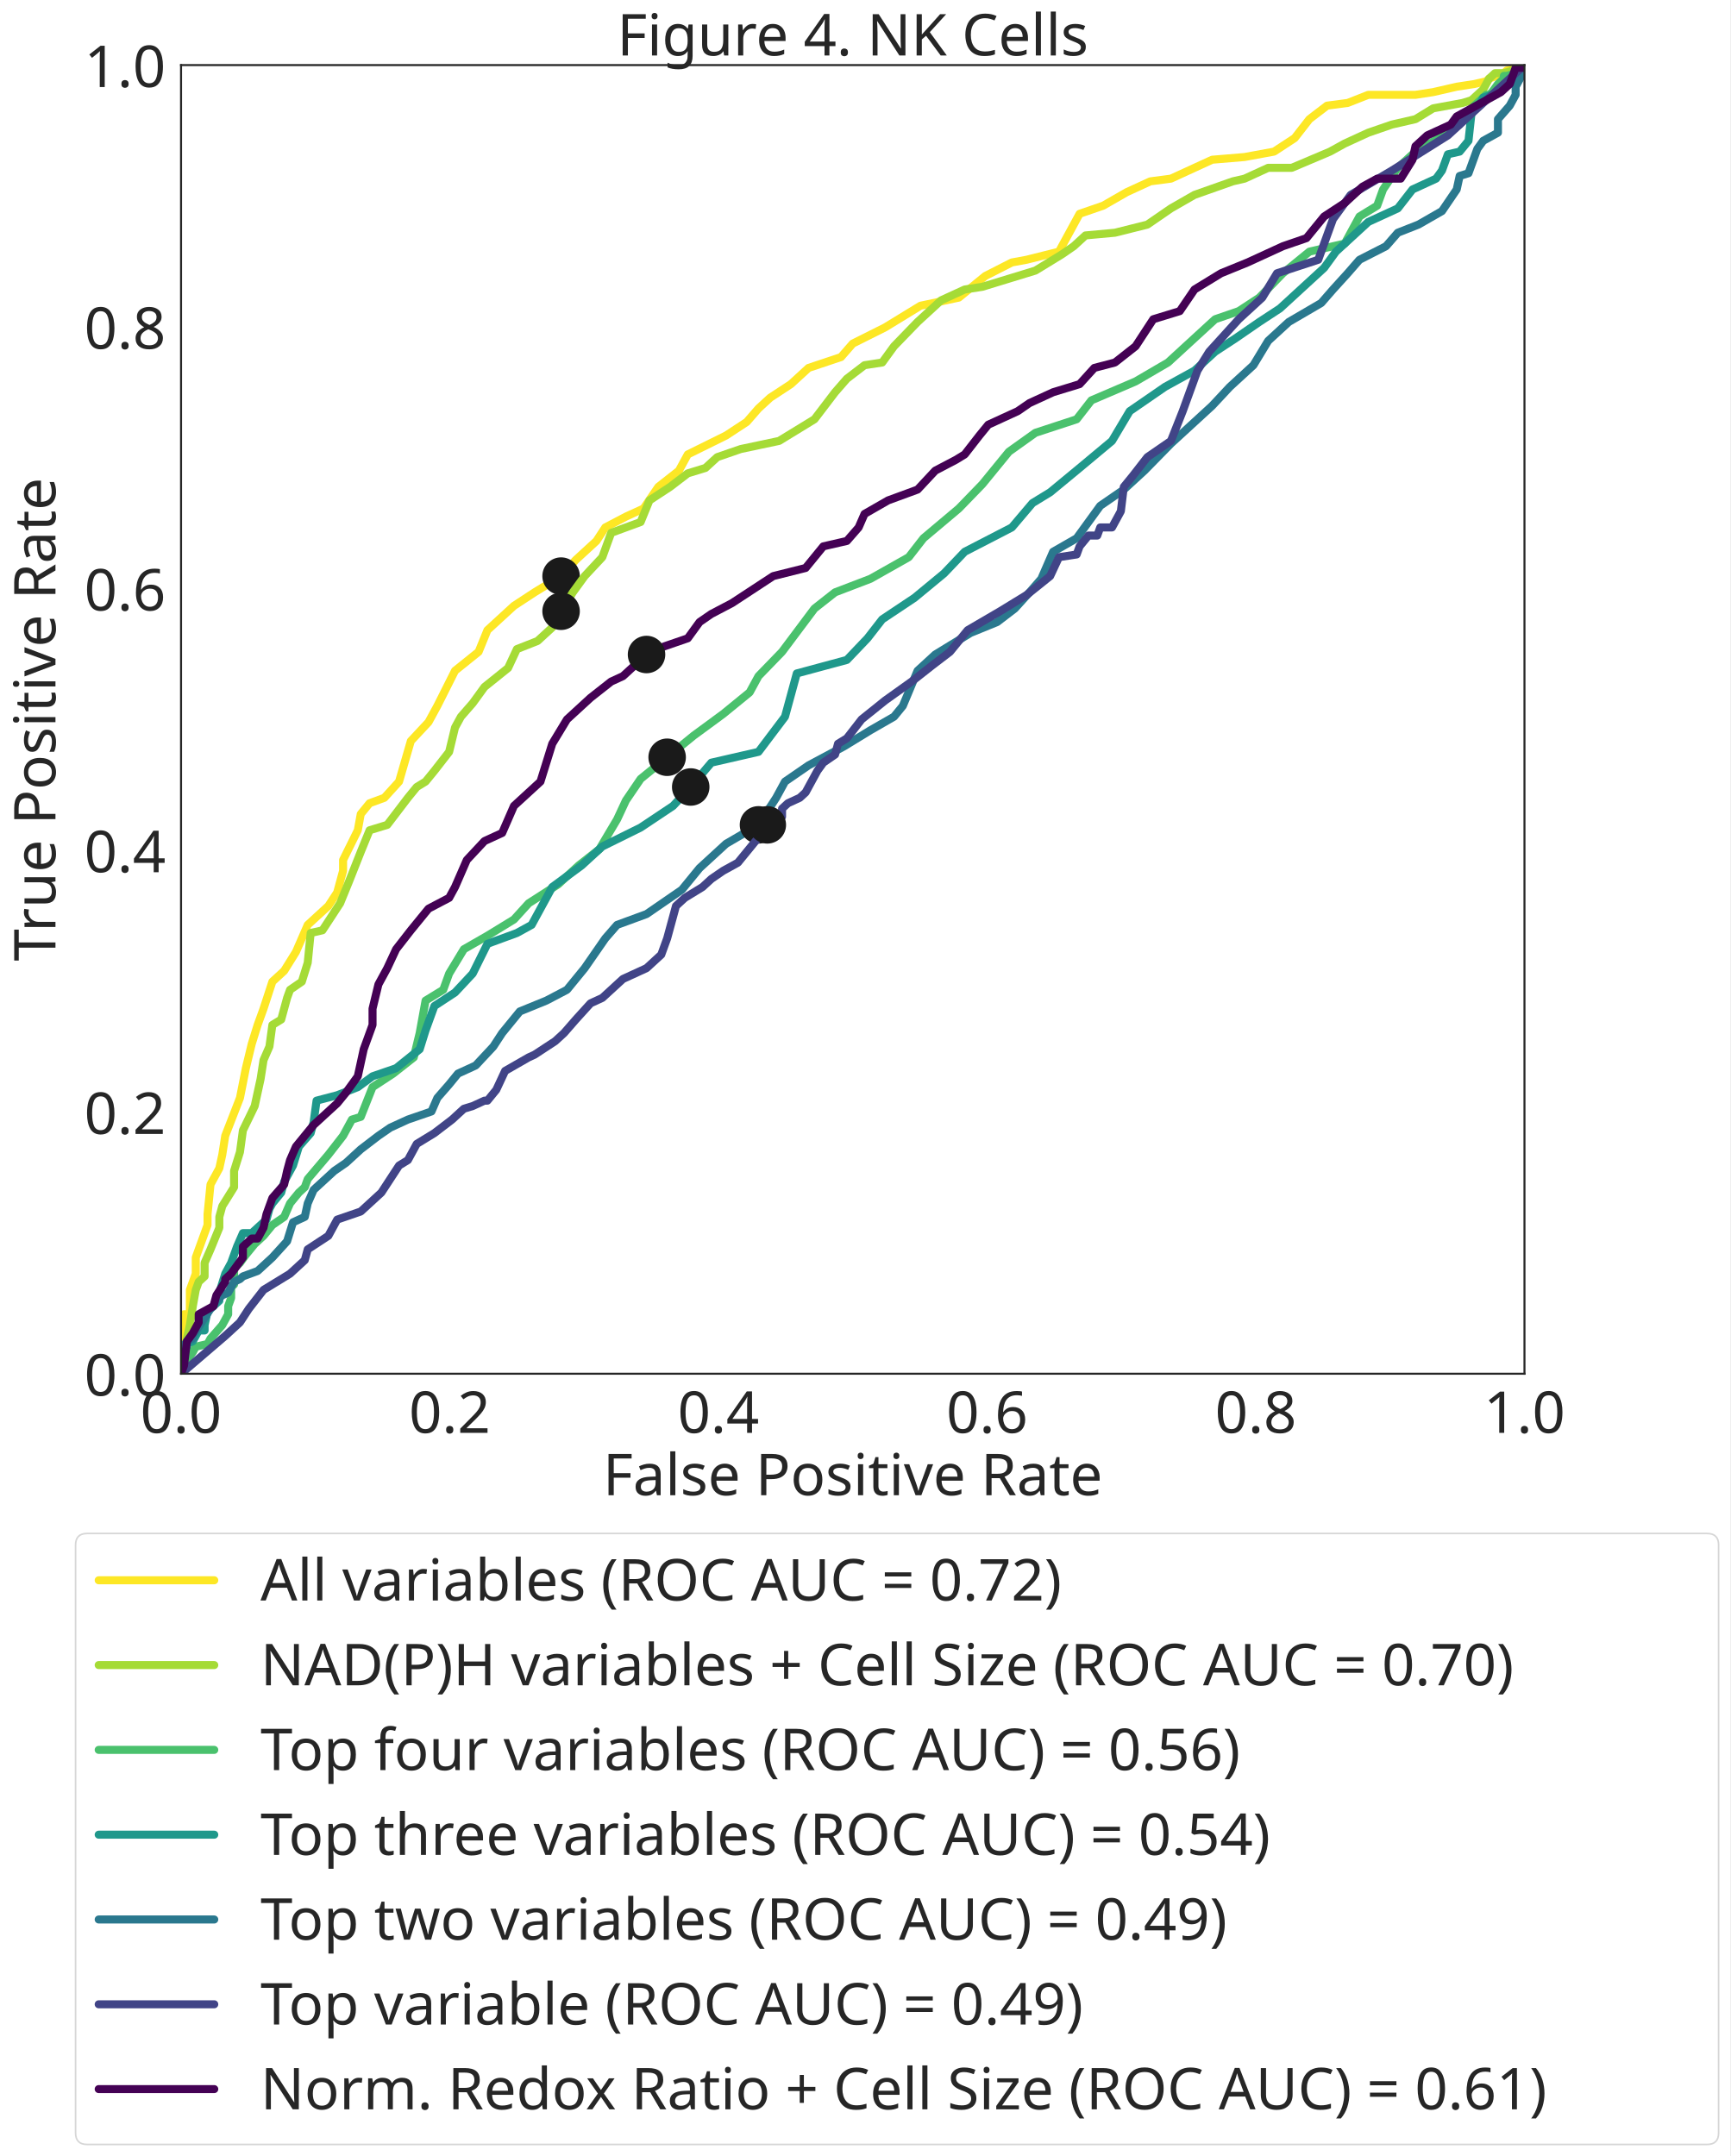
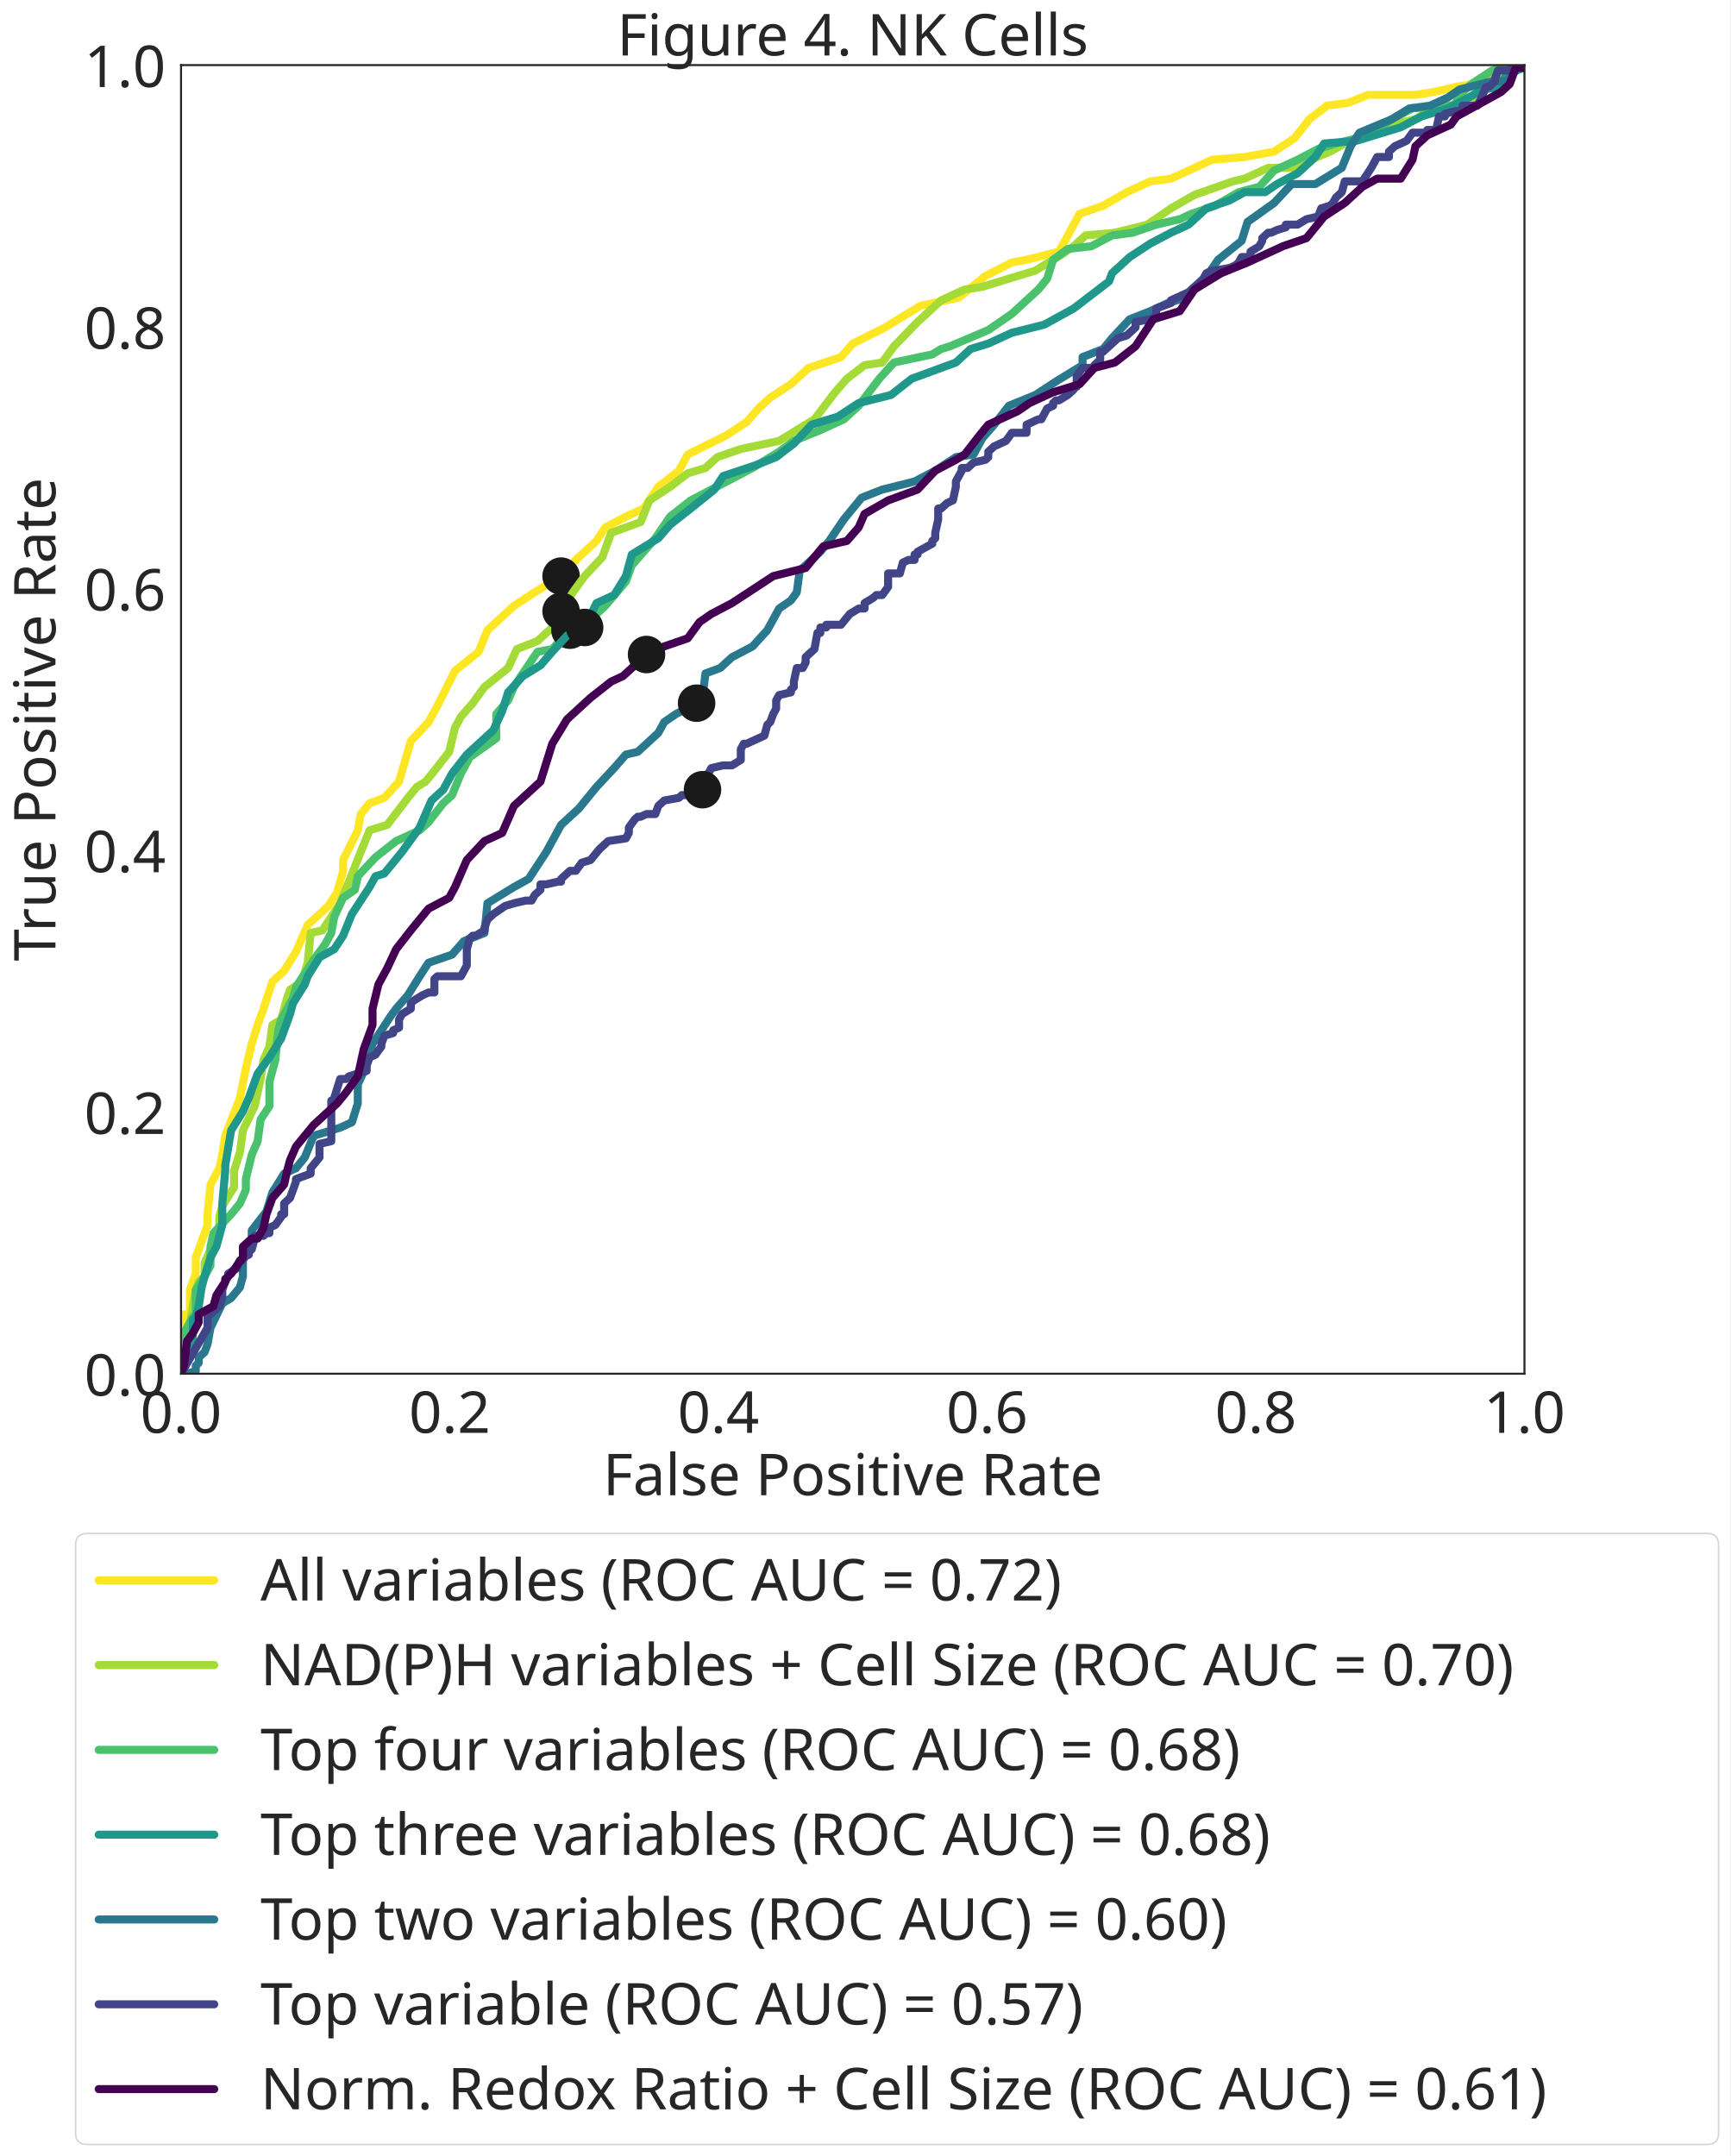
<svg xmlns="http://www.w3.org/2000/svg" xmlns:xlink="http://www.w3.org/1999/xlink" width="1077.941pt" height="1343.383pt" viewBox="0 0 1077.941 1343.383" version="1.1">
  <defs>
    <style type="text/css">*{stroke-linejoin: round; stroke-linecap: butt}</style>
  </defs>
  <g id="figure_1">
    <g id="patch_1">
      <path d="M 0 1343.383  L 1077.941 1343.383  L 1077.941 0  L 0 0  z " style="fill: #ffffff" />
    </g>
    <g id="axes_1">
      <g id="patch_2">
        <path d="M 112.793 855.954  L 949.793 855.954  L 949.793 40.554  L 112.793 40.554  z " style="fill: #ffffff" />
      </g>
      <g id="matplotlib.axis_1">
        <g id="xtick_1">
          <g id="text_1">
            <text style="fill: #262626; font: 36px 'sans-serif'; text-anchor: middle" x="112.793" y="892.809" transform="rotate(-0 112.7925 892.8088)">0.0</text>
          </g>
        </g>
        <g id="xtick_2">
          <g id="text_2">
            <text style="fill: #262626; font: 36px 'sans-serif'; text-anchor: middle" x="280.192" y="892.809" transform="rotate(-0 280.1925 892.8088)">0.2</text>
          </g>
        </g>
        <g id="xtick_3">
          <g id="text_3">
            <text style="fill: #262626; font: 36px 'sans-serif'; text-anchor: middle" x="447.592" y="892.809" transform="rotate(-0 447.5925 892.8088)">0.4</text>
          </g>
        </g>
        <g id="xtick_4">
          <g id="text_4">
            <text style="fill: #262626; font: 36px 'sans-serif'; text-anchor: middle" x="614.992" y="892.809" transform="rotate(-0 614.9925 892.8088)">0.6</text>
          </g>
        </g>
        <g id="xtick_5">
          <g id="text_5">
            <text style="fill: #262626; font: 36px 'sans-serif'; text-anchor: middle" x="782.393" y="892.809" transform="rotate(-0 782.3925 892.8088)">0.8</text>
          </g>
        </g>
        <g id="xtick_6">
          <g id="text_6">
            <text style="fill: #262626; font: 36px 'sans-serif'; text-anchor: middle" x="949.793" y="892.809" transform="rotate(-0 949.7925 892.8088)">1.0</text>
          </g>
        </g>
        <g id="text_7">
          <text style="fill: #262626; font: 36px 'sans-serif'; text-anchor: middle" x="531.293" y="931.65" transform="rotate(-0 531.2925 931.65)">False Positive Rate</text>
        </g>
      </g>
      <g id="matplotlib.axis_2">
        <g id="ytick_1">
          <g id="text_8">
            <text style="fill: #262626; font: 36px 'sans-serif'; text-anchor: end" x="103.293" y="869.632" transform="rotate(-0 103.2925 869.6316)">0.0</text>
          </g>
        </g>
        <g id="ytick_2">
          <g id="text_9">
            <text style="fill: #262626; font: 36px 'sans-serif'; text-anchor: end" x="103.293" y="706.552" transform="rotate(-0 103.2925 706.5516)">0.2</text>
          </g>
        </g>
        <g id="ytick_3">
          <g id="text_10">
            <text style="fill: #262626; font: 36px 'sans-serif'; text-anchor: end" x="103.293" y="543.472" transform="rotate(-0 103.2925 543.4716)">0.4</text>
          </g>
        </g>
        <g id="ytick_4">
          <g id="text_11">
            <text style="fill: #262626; font: 36px 'sans-serif'; text-anchor: end" x="103.293" y="380.392" transform="rotate(-0 103.2925 380.3916)">0.6</text>
          </g>
        </g>
        <g id="ytick_5">
          <g id="text_12">
            <text style="fill: #262626; font: 36px 'sans-serif'; text-anchor: end" x="103.293" y="217.312" transform="rotate(-0 103.2925 217.3116)">0.8</text>
          </g>
        </g>
        <g id="ytick_6">
          <g id="text_13">
            <text style="fill: #262626; font: 36px 'sans-serif'; text-anchor: end" x="103.293" y="54.232" transform="rotate(-0 103.2925 54.23156)">1.0</text>
          </g>
        </g>
        <g id="text_14">
          <text style="fill: #262626; font: 36px 'sans-serif'; text-anchor: middle" x="34.554" y="448.254" transform="rotate(-90 34.55438 448.2544)">True Positive Rate</text>
        </g>
      </g>
      <g id="line2d_1">
-         <path d="M 112.793 855.954  L 112.793 854.27  L 112.793 852.585  L 112.793 849.216  L 112.793 845.846  L 112.793 840.792  L 114.628 825.63  L 114.628 818.891  L 118.299 818.891  L 118.299 813.837  L 118.299 803.728  L 121.97 793.62  L 121.97 783.512  L 129.312 763.295  L 129.312 756.556  L 131.148 738.025  L 136.654 727.916  L 138.49 719.493  L 140.325 707.7  L 149.503 684.114  L 153.174 665.582  L 156.845 650.42  L 160.516 638.627  L 164.187 628.518  L 169.694 611.671  L 177.036 604.932  L 184.378 593.139  L 191.72 576.292  L 204.569 564.499  L 210.075 556.076  L 213.746 542.598  L 213.746 535.859  L 222.924 517.328  L 224.76 507.219  L 230.266 500.48  L 239.444 497.111  L 248.621 487.003  L 255.964 461.732  L 266.977 449.939  L 272.483 439.831  L 283.496 417.93  L 298.181 406.137  L 303.687 392.659  L 311.029 385.92  L 320.207 377.497  L 333.056 369.073  L 349.575 358.965  L 358.753 348.856  L 371.602 337.063  L 377.108 328.64  L 389.957 321.901  L 400.97 316.847  L 410.148 303.369  L 422.996 293.261  L 428.503 283.153  L 452.365 271.36  L 465.214 262.936  L 472.556 254.513  L 479.898 247.774  L 492.746 239.35  L 503.76 229.242  L 523.95 222.503  L 531.293 214.08  L 551.483 203.971  L 573.51 190.494  L 597.371 185.439  L 613.891 171.962  L 630.411 163.538  L 639.589 161.854  L 659.779 156.799  L 672.628 133.213  L 687.312 128.159  L 701.996 119.736  L 716.681 112.997  L 729.529 111.312  L 755.227 99.519  L 775.418 97.835  L 793.773 94.465  L 806.621 86.042  L 815.799 74.249  L 826.812 65.825  L 839.661 64.14  L 852.51 59.086  L 881.878 59.086  L 892.891 57.401  L 907.575 54.032  L 918.589 52.347  L 925.931 50.663  L 927.766 48.978  L 936.944 45.609  L 938.779 43.924  L 946.121 42.239  L 946.121 40.554  L 949.793 40.554  " clip-path="url(#pde0126c7ff)" style="fill: none; stroke: #fde725; stroke-width: 5; stroke-linecap: round" />
+         <path d="M 112.793 855.954  L 112.793 854.27  L 112.793 852.585  L 112.793 849.216  L 112.793 845.846  L 112.793 840.792  L 114.628 825.63  L 114.628 818.891  L 118.299 818.891  L 118.299 813.837  L 118.299 803.728  L 121.97 793.62  L 121.97 783.512  L 129.312 763.295  L 129.312 756.556  L 131.148 738.025  L 136.654 727.916  L 138.49 719.493  L 140.325 707.7  L 149.503 684.114  L 153.174 665.582  L 156.845 650.42  L 160.516 638.627  L 164.187 628.518  L 169.694 611.671  L 177.036 604.932  L 184.378 593.139  L 191.72 576.292  L 204.569 564.499  L 210.075 556.076  L 213.746 542.598  L 213.746 535.859  L 222.924 517.328  L 224.76 507.219  L 230.266 500.48  L 239.444 497.111  L 248.621 487.003  L 255.964 461.732  L 266.977 449.939  L 272.483 439.831  L 283.496 417.93  L 298.181 406.137  L 303.687 392.659  L 311.029 385.92  L 320.207 377.497  L 333.056 369.073  L 349.575 358.965  L 358.753 348.856  L 371.602 337.063  L 377.108 328.64  L 389.957 321.901  L 400.97 316.847  L 410.148 303.369  L 422.996 293.261  L 428.503 283.153  L 452.365 271.36  L 465.214 262.936  L 472.556 254.513  L 479.898 247.774  L 492.746 239.35  L 503.76 229.242  L 523.95 222.503  L 531.293 214.08  L 551.483 203.971  L 573.51 190.494  L 597.371 185.439  L 613.891 171.962  L 630.411 163.538  L 639.589 161.854  L 659.779 156.799  L 672.628 133.213  L 687.312 128.159  L 701.996 119.736  L 716.681 112.997  L 729.529 111.312  L 755.227 99.519  L 775.418 97.835  L 793.773 94.465  L 806.621 86.042  L 815.799 74.249  L 826.812 65.825  L 839.661 64.14  L 852.51 59.086  L 881.878 59.086  L 892.891 57.401  L 907.575 54.032  L 918.589 52.347  L 925.931 50.663  L 927.766 48.978  L 936.944 45.609  L 938.779 43.924  L 946.121 42.239  L 946.121 40.554  L 949.793 40.554  " clip-path="url(#pa3c560350e)" style="fill: none; stroke: #fde725; stroke-width: 5; stroke-linecap: round" />
      </g>
      <g id="PathCollection_1">
        <defs>
-           <path id="ma616891ee3" d="M 0 11.18  C 2.965 11.18 5.809 10.002 7.906 7.906  C 10.002 5.809 11.18 2.965 11.18 0  C 11.18 -2.965 10.002 -5.809 7.906 -7.906  C 5.809 -10.002 2.965 -11.18 0 -11.18  C -2.965 -11.18 -5.809 -10.002 -7.906 -7.906  C -10.002 -5.809 -11.18 -2.965 -11.18 0  C -11.18 2.965 -10.002 5.809 -7.906 7.906  C -5.809 10.002 -2.965 11.18 0 11.18  z " style="stroke: #1a1a1a" />
+           <path id="m8965223210" d="M 0 11.18  C 2.965 11.18 5.809 10.002 7.906 7.906  C 10.002 5.809 11.18 2.965 11.18 0  C 11.18 -2.965 10.002 -5.809 7.906 -7.906  C 5.809 -10.002 2.965 -11.18 0 -11.18  C -2.965 -11.18 -5.809 -10.002 -7.906 -7.906  C -10.002 -5.809 -11.18 -2.965 -11.18 0  C -11.18 2.965 -10.002 5.809 -7.906 7.906  C -5.809 10.002 -2.965 11.18 0 11.18  z " style="stroke: #1a1a1a" />
        </defs>
-         <g clip-path="url(#pde0126c7ff)">
-           <use xlink:href="#ma616891ee3" x="349.575" y="358.965" style="fill: #1a1a1a; stroke: #1a1a1a" />
+         <g clip-path="url(#pa3c560350e)">
+           <use xlink:href="#m8965223210" x="349.575" y="358.965" style="fill: #1a1a1a; stroke: #1a1a1a" />
        </g>
      </g>
      <g id="line2d_2">
-         <path d="M 112.793 855.954  L 112.793 854.27  L 114.628 849.216  L 116.464 839.107  L 116.464 834.053  L 118.299 825.63  L 120.135 813.837  L 121.97 803.728  L 123.806 798.674  L 127.477 795.305  L 127.477 786.881  L 131.148 778.458  L 136.654 764.98  L 136.654 758.241  L 138.49 751.502  L 145.832 739.709  L 145.832 729.601  L 149.503 717.808  L 151.339 704.33  L 158.681 689.168  L 162.352 672.321  L 164.187 660.528  L 167.858 652.104  L 169.694 638.627  L 175.2 635.257  L 178.871 621.78  L 180.707 616.725  L 188.049 611.671  L 191.72 599.878  L 193.556 581.347  L 200.898 579.662  L 211.911 562.815  L 217.417 549.337  L 224.76 530.805  L 230.266 517.328  L 241.279 513.958  L 254.128 497.111  L 259.635 490.372  L 265.141 487.003  L 270.648 480.264  L 279.825 468.471  L 283.496 453.309  L 287.168 446.57  L 294.51 438.146  L 301.852 428.038  L 316.536 416.245  L 322.043 404.452  L 334.891 399.398  L 344.069 390.974  L 349.575 380.866  L 356.918 369.073  L 364.26 358.965  L 375.273 347.172  L 380.779 332.009  L 399.135 325.27  L 404.641 311.793  L 417.49 303.369  L 428.503 294.946  L 439.516 291.576  L 446.858 284.837  L 461.543 279.783  L 485.404 274.729  L 507.431 261.251  L 520.279 244.404  L 527.621 235.981  L 538.635 227.557  L 549.648 225.873  L 556.99 215.764  L 571.674 200.602  L 586.358 187.124  L 601.043 180.385  L 612.056 178.701  L 623.069 175.331  L 645.095 168.592  L 661.615 158.484  L 668.957 153.43  L 676.299 146.691  L 694.654 145.006  L 714.845 139.952  L 729.529 129.844  L 744.214 121.42  L 768.075 112.997  L 775.418 111.312  L 790.102 104.573  L 804.786 104.573  L 828.648 94.465  L 837.825 89.411  L 852.51 82.672  L 867.194 77.618  L 881.878 74.249  L 892.891 67.51  L 911.246 64.14  L 916.753 62.456  L 924.095 55.717  L 927.766 48.978  L 931.437 45.609  L 936.944 45.609  L 942.45 43.924  L 946.121 42.239  L 947.957 40.554  L 949.793 40.554  " clip-path="url(#pde0126c7ff)" style="fill: none; stroke: #a5db36; stroke-width: 5; stroke-linecap: round" />
+         <path d="M 112.793 855.954  L 112.793 854.27  L 114.628 849.216  L 116.464 839.107  L 116.464 834.053  L 118.299 825.63  L 120.135 813.837  L 121.97 803.728  L 123.806 798.674  L 127.477 795.305  L 127.477 786.881  L 131.148 778.458  L 136.654 764.98  L 136.654 758.241  L 138.49 751.502  L 145.832 739.709  L 145.832 729.601  L 149.503 717.808  L 151.339 704.33  L 158.681 689.168  L 162.352 672.321  L 164.187 660.528  L 167.858 652.104  L 169.694 638.627  L 175.2 635.257  L 178.871 621.78  L 180.707 616.725  L 188.049 611.671  L 191.72 599.878  L 193.556 581.347  L 200.898 579.662  L 211.911 562.815  L 217.417 549.337  L 224.76 530.805  L 230.266 517.328  L 241.279 513.958  L 254.128 497.111  L 259.635 490.372  L 265.141 487.003  L 270.648 480.264  L 279.825 468.471  L 283.496 453.309  L 287.168 446.57  L 294.51 438.146  L 301.852 428.038  L 316.536 416.245  L 322.043 404.452  L 334.891 399.398  L 344.069 390.974  L 349.575 380.866  L 356.918 369.073  L 364.26 358.965  L 375.273 347.172  L 380.779 332.009  L 399.135 325.27  L 404.641 311.793  L 417.49 303.369  L 428.503 294.946  L 439.516 291.576  L 446.858 284.837  L 461.543 279.783  L 485.404 274.729  L 507.431 261.251  L 520.279 244.404  L 527.621 235.981  L 538.635 227.557  L 549.648 225.873  L 556.99 215.764  L 571.674 200.602  L 586.358 187.124  L 601.043 180.385  L 612.056 178.701  L 623.069 175.331  L 645.095 168.592  L 661.615 158.484  L 668.957 153.43  L 676.299 146.691  L 694.654 145.006  L 714.845 139.952  L 729.529 129.844  L 744.214 121.42  L 768.075 112.997  L 775.418 111.312  L 790.102 104.573  L 804.786 104.573  L 828.648 94.465  L 837.825 89.411  L 852.51 82.672  L 867.194 77.618  L 881.878 74.249  L 892.891 67.51  L 911.246 64.14  L 916.753 62.456  L 924.095 55.717  L 927.766 48.978  L 931.437 45.609  L 936.944 45.609  L 942.45 43.924  L 946.121 42.239  L 947.957 40.554  L 949.793 40.554  " clip-path="url(#pa3c560350e)" style="fill: none; stroke: #a5db36; stroke-width: 5; stroke-linecap: round" />
      </g>
      <g id="PathCollection_2">
-         <g clip-path="url(#pde0126c7ff)">
-           <use xlink:href="#ma616891ee3" x="349.575" y="380.866" style="fill: #1a1a1a; stroke: #1a1a1a" />
+         <g clip-path="url(#pa3c560350e)">
+           <use xlink:href="#m8965223210" x="349.575" y="380.866" style="fill: #1a1a1a; stroke: #1a1a1a" />
        </g>
      </g>
      <g id="line2d_3">
-         <path d="M 112.793 855.954  L 112.793 854.27  L 112.793 849.216  L 116.464 847.531  L 120.135 842.477  L 121.97 839.107  L 129.312 837.423  L 131.148 834.053  L 138.49 825.63  L 142.161 818.891  L 142.161 813.837  L 143.996 808.782  L 143.996 802.044  L 145.832 800.359  L 145.832 793.62  L 145.832 790.251  L 149.503 786.881  L 153.174 781.827  L 158.681 775.088  L 162.352 771.719  L 164.187 770.034  L 169.694 763.295  L 177.036 758.241  L 180.707 749.818  L 186.214 743.079  L 189.885 739.709  L 191.72 734.655  L 204.569 719.493  L 213.746 707.7  L 219.253 697.592  L 224.76 695.907  L 232.102 677.375  L 244.95 668.951  L 257.799 658.843  L 261.47 643.681  L 265.141 623.464  L 276.154 616.725  L 279.825 606.617  L 289.003 591.455  L 303.687 583.031  L 320.207 572.923  L 329.385 562.815  L 347.74 551.022  L 360.589 539.229  L 373.437 529.12  L 384.45 510.589  L 389.957 498.796  L 399.135 485.318  L 432.174 458.363  L 450.529 444.885  L 467.049 431.407  L 472.556 421.299  L 487.24 406.137  L 507.431 379.181  L 520.279 369.073  L 542.306 360.649  L 566.168 347.172  L 575.345 335.379  L 597.371 316.847  L 612.056 301.685  L 628.575 281.468  L 645.095 269.675  L 670.793 261.251  L 679.97 249.459  L 707.503 237.666  L 727.694 225.873  L 740.543 214.08  L 757.062 198.917  L 771.746 193.863  L 784.595 185.439  L 799.279 170.277  L 815.799 156.799  L 837.825 151.745  L 847.003 134.898  L 858.016 128.159  L 861.687 118.051  L 870.865 104.573  L 881.878 94.465  L 896.562 86.042  L 900.233 82.672  L 909.411 77.618  L 911.246 72.564  L 918.589 65.825  L 925.931 59.086  L 927.766 59.086  L 929.602 57.401  L 933.273 52.347  L 936.944 48.978  L 936.944 47.293  L 938.779 47.293  L 944.286 45.609  L 944.286 43.924  L 947.957 42.239  L 949.793 42.239  L 949.793 40.554  " clip-path="url(#pde0126c7ff)" style="fill: none; stroke: #4ac16d; stroke-width: 5; stroke-linecap: round" />
+         <path d="M 112.793 855.954  L 112.793 854.27  L 112.793 847.531  L 114.628 839.107  L 114.628 830.684  L 120.135 820.575  L 121.97 818.891  L 121.97 817.206  L 121.97 803.728  L 127.477 795.305  L 131.148 788.566  L 131.148 776.773  L 132.983 768.349  L 143.996 756.556  L 149.503 749.818  L 153.174 741.394  L 153.174 734.655  L 156.845 719.493  L 160.516 711.069  L 162.352 697.592  L 167.858 689.168  L 167.858 674.006  L 171.529 660.528  L 173.365 641.996  L 175.2 635.257  L 180.707 625.149  L 182.542 621.78  L 184.378 615.041  L 195.391 598.194  L 202.733 588.085  L 206.404 581.347  L 208.24 571.238  L 213.746 559.445  L 221.089 554.391  L 222.924 545.968  L 233.937 534.175  L 246.786 524.066  L 261.47 517.328  L 266.977 512.273  L 276.154 500.48  L 281.661 495.426  L 287.168 481.949  L 292.674 471.84  L 309.194 460.047  L 309.194 444.885  L 316.536 436.461  L 320.207 428.038  L 325.714 419.614  L 334.891 406.137  L 344.069 404.452  L 355.082 392.659  L 366.095 387.605  L 377.108 377.497  L 389.957 362.334  L 393.628 352.226  L 408.312 335.379  L 417.49 321.901  L 430.339 311.793  L 468.885 291.576  L 485.404 281.468  L 494.582 274.729  L 511.102 267.99  L 525.786 261.251  L 534.964 252.828  L 547.812 235.981  L 556.99 225.873  L 580.852 220.818  L 586.358 217.449  L 591.865 215.764  L 615.727 205.656  L 630.411 195.548  L 646.931 180.385  L 652.437 173.647  L 656.108 161.854  L 665.286 155.115  L 679.97 153.43  L 692.819 146.691  L 705.668 145.006  L 720.352 139.952  L 735.036 136.583  L 742.378 133.213  L 757.062 128.159  L 771.746 119.736  L 784.595 116.366  L 793.773 106.258  L 808.457 99.519  L 821.306 92.78  L 832.319 89.411  L 852.51 84.357  L 867.194 74.249  L 880.043 67.51  L 905.74 65.825  L 911.246 57.401  L 916.753 52.347  L 929.602 43.924  L 935.108 42.239  L 938.779 40.554  L 944.286 40.554  L 947.957 40.554  L 949.793 40.554  " clip-path="url(#pa3c560350e)" style="fill: none; stroke: #4ac16d; stroke-width: 5; stroke-linecap: round" />
      </g>
      <g id="PathCollection_3">
-         <g clip-path="url(#pde0126c7ff)">
-           <use xlink:href="#ma616891ee3" x="415.654" y="471.84" style="fill: #1a1a1a; stroke: #1a1a1a" />
+         <g clip-path="url(#pa3c560350e)">
+           <use xlink:href="#m8965223210" x="355.082" y="392.659" style="fill: #1a1a1a; stroke: #1a1a1a" />
        </g>
      </g>
      <g id="line2d_4">
-         <path d="M 112.793 855.954  L 112.793 850.9  L 112.793 840.792  L 116.464 839.107  L 116.464 837.423  L 120.135 835.738  L 123.806 828.999  L 127.477 828.999  L 127.477 825.63  L 129.312 817.206  L 134.819 812.152  L 136.654 810.467  L 136.654 805.413  L 140.325 793.62  L 143.996 786.881  L 147.667 776.773  L 151.339 768.349  L 156.845 768.349  L 160.516 764.98  L 166.023 759.926  L 167.858 753.187  L 169.694 749.818  L 175.2 743.079  L 177.036 736.34  L 182.542 726.232  L 186.214 714.439  L 193.556 706.015  L 195.391 699.276  L 197.227 685.799  L 210.075 682.429  L 222.924 677.375  L 232.102 670.636  L 246.786 665.582  L 261.47 653.789  L 265.141 641.996  L 270.648 626.834  L 283.496 618.41  L 294.51 606.617  L 303.687 588.085  L 322.043 581.347  L 331.22 576.292  L 338.562 562.815  L 344.069 552.706  L 362.424 539.229  L 375.273 527.436  L 399.135 515.643  L 419.325 502.165  L 430.339 490.372  L 443.187 475.21  L 472.556 468.471  L 489.075 446.57  L 496.418 419.614  L 527.621 411.191  L 540.47 397.713  L 549.648 385.92  L 569.839 372.442  L 588.194 357.28  L 601.043 343.802  L 630.411 328.64  L 643.26 313.478  L 654.273 306.739  L 672.628 291.576  L 692.819 274.729  L 703.832 256.197  L 725.858 241.035  L 744.214 230.927  L 757.062 219.134  L 769.911 210.71  L 784.595 200.602  L 797.444 192.178  L 810.293 180.385  L 824.977 166.908  L 832.319 156.799  L 845.168 145.006  L 852.51 138.268  L 870.865 129.844  L 880.043 118.051  L 894.727 111.312  L 898.398 106.258  L 902.069 96.15  L 909.411 94.465  L 914.918 87.726  L 916.753 70.879  L 922.26 64.14  L 924.095 60.771  L 929.602 59.086  L 933.273 57.401  L 936.944 54.032  L 942.45 47.293  L 944.286 47.293  L 944.286 43.924  L 946.121 42.239  L 949.793 42.239  L 949.793 40.554  " clip-path="url(#pde0126c7ff)" style="fill: none; stroke: #1f988b; stroke-width: 5; stroke-linecap: round" />
+         <path d="M 112.793 855.954  L 112.793 852.585  L 116.464 845.846  L 116.464 844.161  L 120.135 834.053  L 120.135 828.999  L 120.135 822.26  L 121.97 820.575  L 123.806 813.837  L 125.641 802.044  L 127.477 795.305  L 131.148 783.512  L 134.819 776.773  L 138.49 763.295  L 138.49 749.818  L 140.325 729.601  L 140.325 726.232  L 143.996 704.33  L 151.339 692.537  L 155.01 684.114  L 160.516 668.951  L 167.858 658.843  L 175.2 647.05  L 180.707 631.888  L 182.542 625.149  L 189.885 613.356  L 191.72 608.302  L 199.062 596.509  L 208.24 591.455  L 213.746 583.031  L 219.253 569.554  L 230.266 552.706  L 233.937 545.968  L 239.444 544.283  L 250.457 530.805  L 261.47 515.643  L 268.812 498.796  L 276.154 492.057  L 281.661 481.949  L 290.839 470.156  L 296.345 465.101  L 307.358 454.993  L 312.865 443.2  L 316.536 431.407  L 325.714 421.299  L 336.727 414.56  L 344.069 406.137  L 353.246 396.028  L 364.26 390.974  L 371.602 375.812  L 382.615 370.758  L 389.957 358.965  L 393.628 345.487  L 410.148 335.379  L 417.49 326.955  L 430.339 316.847  L 445.023 305.054  L 450.529 296.63  L 470.72 289.892  L 483.569 284.837  L 494.582 276.414  L 505.595 264.621  L 522.115 259.567  L 534.964 251.143  L 555.154 246.089  L 568.003 235.981  L 577.181 232.611  L 595.536 225.873  L 604.714 217.449  L 615.727 214.08  L 630.411 207.341  L 650.602 202.287  L 668.957 192.178  L 690.983 175.331  L 692.819 170.277  L 703.832 160.169  L 716.681 151.745  L 729.529 145.006  L 740.543 139.952  L 751.556 129.844  L 766.24 124.79  L 775.418 119.736  L 788.266 119.736  L 795.608 114.682  L 808.457 107.943  L 819.47 97.835  L 824.977 89.411  L 845.168 87.726  L 856.181 84.357  L 872.7 79.303  L 885.549 72.564  L 902.069 67.51  L 914.918 60.771  L 924.095 55.717  L 936.944 54.032  L 936.944 48.978  L 940.615 45.609  L 944.286 43.924  L 949.793 42.239  L 949.793 40.554  " clip-path="url(#pa3c560350e)" style="fill: none; stroke: #1f988b; stroke-width: 5; stroke-linecap: round" />
      </g>
      <g id="PathCollection_4">
-         <g clip-path="url(#pde0126c7ff)">
-           <use xlink:href="#ma616891ee3" x="430.339" y="490.372" style="fill: #1a1a1a; stroke: #1a1a1a" />
+         <g clip-path="url(#pa3c560350e)">
+           <use xlink:href="#m8965223210" x="364.26" y="390.974" style="fill: #1a1a1a; stroke: #1a1a1a" />
        </g>
      </g>
      <g id="line2d_5">
-         <path d="M 112.793 855.954  L 112.793 854.27  L 112.793 852.585  L 112.793 845.846  L 112.793 844.161  L 112.793 840.792  L 116.464 835.738  L 120.135 834.053  L 120.135 832.368  L 131.148 815.521  L 132.983 813.837  L 134.819 810.467  L 138.49 807.098  L 142.161 805.413  L 145.832 798.674  L 149.503 796.989  L 151.339 795.305  L 160.516 791.935  L 169.694 783.512  L 178.871 773.404  L 182.542 761.611  L 189.885 758.241  L 191.72 749.818  L 195.391 741.394  L 200.898 736.34  L 208.24 729.601  L 215.582 724.547  L 224.76 716.123  L 235.773 707.7  L 243.115 702.646  L 254.128 697.592  L 268.812 692.537  L 272.483 684.114  L 279.825 675.69  L 285.332 668.951  L 296.345 663.897  L 307.358 652.104  L 312.865 643.681  L 323.878 630.203  L 340.398 623.464  L 353.246 616.725  L 364.26 603.248  L 377.108 584.716  L 384.45 576.292  L 402.806 569.554  L 424.832 554.391  L 435.845 540.913  L 452.365 525.751  L 472.556 513.958  L 483.569 497.111  L 489.075 487.003  L 503.76 476.894  L 525.786 465.101  L 542.306 454.993  L 556.99 446.57  L 562.496 439.831  L 571.674 417.93  L 582.687 407.821  L 604.714 394.344  L 621.233 387.605  L 632.246 379.181  L 641.424 369.073  L 648.766 360.649  L 656.108 343.802  L 670.793 335.379  L 685.477 315.162  L 700.161 305.054  L 713.01 293.261  L 729.529 276.414  L 744.214 262.936  L 755.227 252.828  L 766.24 241.035  L 780.924 227.557  L 790.102 212.395  L 802.95 200.602  L 823.141 188.809  L 830.483 180.385  L 839.661 170.277  L 847.003 161.854  L 863.523 153.43  L 870.865 145.006  L 883.714 139.952  L 898.398 131.529  L 907.575 118.051  L 909.411 109.628  L 914.918 107.943  L 920.424 92.78  L 924.095 87.726  L 933.273 82.672  L 933.273 74.249  L 940.615 65.825  L 944.286 59.086  L 944.286 54.032  L 947.957 47.293  L 949.793 45.609  L 949.793 42.239  L 949.793 40.554  " clip-path="url(#pde0126c7ff)" style="fill: none; stroke: #2a788e; stroke-width: 5; stroke-linecap: round" />
+         <path d="M 112.793 855.954  L 116.464 855.954  L 121.97 854.27  L 121.97 850.9  L 123.806 849.216  L 123.806 845.846  L 127.477 842.477  L 129.312 837.423  L 131.148 827.314  L 138.49 812.152  L 143.996 808.782  L 149.503 802.044  L 151.339 795.305  L 151.339 785.197  L 156.845 776.773  L 156.845 766.665  L 166.023 754.872  L 169.694 743.079  L 177.036 731.286  L 184.378 727.916  L 189.885 721.178  L 195.391 707.7  L 211.911 702.646  L 219.253 699.276  L 222.924 687.483  L 222.924 675.69  L 228.431 663.897  L 232.102 650.42  L 243.115 633.573  L 246.786 628.518  L 254.128 620.095  L 261.47 608.302  L 266.977 599.878  L 281.661 594.824  L 289.003 586.401  L 301.852 581.347  L 303.687 562.815  L 309.194 559.445  L 320.207 552.706  L 329.385 547.652  L 340.398 530.805  L 349.575 513.958  L 360.589 503.85  L 371.602 490.372  L 382.615 478.579  L 389.957 470.156  L 397.299 468.471  L 410.148 456.678  L 413.819 449.939  L 421.161 444.885  L 434.01 438.146  L 437.681 434.777  L 439.516 419.614  L 448.694 416.245  L 456.036 409.506  L 468.885 402.767  L 478.062 392.659  L 485.404 379.181  L 492.746 374.127  L 496.418 369.073  L 498.253 355.595  L 511.102 343.802  L 516.608 337.063  L 525.786 323.586  L 536.799 310.108  L 549.648 305.054  L 569.839 300  L 582.687 293.261  L 595.536 284.837  L 606.549 283.153  L 612.056 273.044  L 619.398 264.621  L 628.575 252.828  L 645.095 246.089  L 657.944 237.666  L 674.464 227.557  L 674.464 222.503  L 687.312 217.449  L 692.819 210.71  L 703.832 198.917  L 716.681 193.863  L 727.694 188.809  L 738.707 185.439  L 749.72 175.331  L 758.898 161.854  L 773.582 150.061  L 777.253 138.268  L 793.773 126.475  L 804.786 114.682  L 819.47 114.682  L 835.99 104.573  L 841.496 91.096  L 847.003 82.672  L 867.194 74.249  L 878.207 67.51  L 891.056 65.825  L 902.069 60.771  L 909.411 55.717  L 929.602 50.663  L 938.779 50.663  L 942.45 45.609  L 949.793 40.554  " clip-path="url(#pa3c560350e)" style="fill: none; stroke: #2a788e; stroke-width: 5; stroke-linecap: round" />
      </g>
      <g id="PathCollection_5">
-         <g clip-path="url(#pde0126c7ff)">
-           <use xlink:href="#ma616891ee3" x="472.556" y="513.958" style="fill: #1a1a1a; stroke: #1a1a1a" />
+         <g clip-path="url(#pa3c560350e)">
+           <use xlink:href="#m8965223210" x="434.01" y="438.146" style="fill: #1a1a1a; stroke: #1a1a1a" />
        </g>
      </g>
      <g id="line2d_6">
-         <path d="M 112.793 855.954  L 140.325 832.368  L 149.503 823.945  L 155.01 815.521  L 164.187 803.728  L 180.707 793.62  L 189.885 785.197  L 191.72 778.458  L 204.569 770.034  L 210.075 759.926  L 224.76 754.872  L 237.608 743.079  L 248.621 726.232  L 254.128 722.862  L 259.635 712.754  L 270.648 706.015  L 281.661 697.592  L 289.003 690.853  L 294.51 689.168  L 301.852 685.799  L 303.687 685.799  L 309.194 679.06  L 314.7 667.267  L 329.385 658.843  L 333.056 657.159  L 345.904 648.735  L 351.411 643.681  L 358.753 635.257  L 367.931 625.149  L 375.273 621.78  L 388.121 609.987  L 402.806 603.248  L 411.983 594.824  L 415.654 584.716  L 421.161 564.499  L 426.668 559.445  L 437.681 552.706  L 443.187 547.652  L 450.529 542.598  L 459.707 537.544  L 470.72 524.066  L 474.391 520.697  L 478.062 513.958  L 478.062 512.273  L 483.569 508.904  L 487.24 508.904  L 487.24 503.85  L 490.911 500.48  L 498.253 497.111  L 501.924 493.742  L 509.266 480.264  L 512.937 475.21  L 520.279 470.156  L 522.115 463.417  L 527.621 460.047  L 536.799 448.254  L 551.483 436.461  L 568.003 424.668  L 580.852 414.56  L 591.865 406.137  L 602.878 392.659  L 623.069 380.866  L 639.589 370.758  L 654.273 358.965  L 659.779 347.172  L 670.793 345.487  L 672.628 340.433  L 678.135 333.694  L 683.641 333.694  L 685.477 328.64  L 692.819 328.64  L 698.325 318.532  L 700.161 303.369  L 705.668 296.63  L 714.845 284.837  L 729.529 274.729  L 736.871 256.197  L 746.049 230.927  L 753.391 219.134  L 771.746 198.917  L 786.431 185.439  L 795.608 170.277  L 821.306 161.854  L 830.483 136.583  L 841.496 121.42  L 867.194 106.258  L 902.069 84.357  L 949.793 40.554  " clip-path="url(#pde0126c7ff)" style="fill: none; stroke: #414487; stroke-width: 5; stroke-linecap: round" />
+         <path d="M 112.793 855.954  L 129.312 827.314  L 129.312 820.575  L 136.654 813.837  L 138.49 808.782  L 138.49 803.728  L 140.325 798.674  L 142.161 795.305  L 142.161 793.62  L 147.667 790.251  L 147.667 788.566  L 149.503 785.197  L 151.339 785.197  L 151.339 783.512  L 155.01 781.827  L 155.01 780.142  L 156.845 778.458  L 158.681 771.719  L 158.681 770.034  L 164.187 770.034  L 166.023 768.349  L 167.858 768.349  L 167.858 764.98  L 171.529 763.295  L 175.2 758.241  L 175.2 756.556  L 177.036 756.556  L 177.036 749.818  L 180.707 746.448  L 184.378 736.34  L 184.378 734.655  L 193.556 731.286  L 193.556 727.916  L 199.062 721.178  L 199.062 712.754  L 206.404 711.069  L 206.404 685.799  L 208.24 685.799  L 208.24 684.114  L 211.911 672.321  L 215.582 672.321  L 217.417 670.636  L 228.431 667.267  L 228.431 663.897  L 230.266 658.843  L 233.937 657.159  L 237.608 652.104  L 237.608 650.42  L 239.444 645.366  L 244.95 643.681  L 244.95 641.996  L 248.621 640.311  L 248.621 635.257  L 250.457 631.888  L 255.964 628.518  L 255.964 625.149  L 257.799 623.464  L 263.306 620.095  L 266.977 618.41  L 270.648 618.41  L 270.648 609.987  L 272.483 608.302  L 287.168 608.302  L 290.839 601.563  L 290.839 591.455  L 292.674 584.716  L 294.51 583.031  L 296.345 583.031  L 301.852 579.662  L 301.852 577.977  L 303.687 572.923  L 307.358 569.554  L 314.7 564.499  L 320.207 562.815  L 327.549 561.13  L 331.22 561.13  L 333.056 557.761  L 336.727 554.391  L 336.727 551.022  L 340.398 551.022  L 347.74 549.337  L 349.575 549.337  L 349.575 547.652  L 355.082 542.598  L 358.753 542.598  L 362.424 537.544  L 367.931 535.859  L 373.437 529.12  L 378.944 524.066  L 389.957 522.382  L 391.793 519.012  L 391.793 515.643  L 395.464 510.589  L 397.299 508.904  L 399.135 508.904  L 402.806 507.219  L 408.312 507.219  L 410.148 502.165  L 413.819 498.796  L 422.996 497.111  L 424.832 495.426  L 426.668 495.426  L 432.174 493.742  L 434.01 493.742  L 435.845 492.057  L 437.681 492.057  L 437.681 483.633  L 441.352 481.949  L 443.187 478.579  L 450.529 476.894  L 456.036 476.894  L 461.543 473.525  L 461.543 466.786  L 463.378 463.417  L 465.214 463.417  L 476.227 458.363  L 478.062 451.624  L 479.898 449.939  L 481.733 444.885  L 483.569 441.516  L 483.569 436.461  L 485.404 433.092  L 492.746 431.407  L 492.746 429.723  L 494.582 428.038  L 494.582 424.668  L 496.418 416.245  L 500.089 416.245  L 501.924 412.875  L 501.924 409.506  L 507.431 404.452  L 509.266 394.344  L 511.102 394.344  L 511.102 390.974  L 514.773 390.974  L 514.773 389.289  L 523.95 389.289  L 529.457 382.551  L 534.964 379.181  L 538.635 379.181  L 538.635 375.812  L 544.141 372.442  L 545.977 370.758  L 549.648 370.758  L 553.319 365.704  L 553.319 357.28  L 560.661 357.28  L 562.496 350.541  L 566.168 348.856  L 569.839 348.856  L 569.839 345.487  L 571.674 345.487  L 571.674 343.802  L 580.852 338.748  L 580.852 337.063  L 582.687 335.379  L 582.687 332.009  L 584.523 323.586  L 584.523 316.847  L 586.358 316.847  L 590.029 313.478  L 593.7 311.793  L 595.536 303.369  L 595.536 300  L 599.207 293.261  L 599.207 291.576  L 602.878 291.576  L 606.549 288.207  L 613.891 286.522  L 615.727 284.837  L 615.727 281.468  L 619.398 278.099  L 626.74 274.729  L 630.411 269.675  L 639.589 269.675  L 639.589 264.621  L 646.931 261.251  L 648.766 261.251  L 652.437 254.513  L 656.108 252.828  L 656.108 251.143  L 657.944 249.459  L 659.779 249.459  L 665.286 246.089  L 668.957 242.72  L 668.957 241.035  L 670.793 241.035  L 670.793 234.296  L 674.464 229.242  L 681.806 229.242  L 681.806 227.557  L 685.477 224.188  L 685.477 219.134  L 687.312 219.134  L 696.49 210.71  L 701.996 209.025  L 707.503 203.971  L 707.503 200.602  L 716.681 198.917  L 720.352 197.232  L 720.352 192.178  L 729.529 188.809  L 729.529 187.124  L 740.543 182.07  L 749.72 173.647  L 751.556 170.277  L 755.227 168.592  L 757.062 168.592  L 766.24 166.908  L 769.911 165.223  L 771.746 163.538  L 773.582 160.169  L 779.089 160.169  L 779.089 156.799  L 784.595 153.43  L 786.431 150.061  L 786.431 148.376  L 790.102 145.006  L 791.937 145.006  L 795.608 143.322  L 801.115 141.637  L 801.115 139.952  L 808.457 139.952  L 813.964 136.583  L 821.306 134.898  L 823.141 129.844  L 828.648 128.159  L 830.483 126.475  L 832.319 123.105  L 835.99 119.736  L 837.825 112.997  L 848.839 112.997  L 854.345 104.573  L 858.016 97.835  L 865.358 97.835  L 865.358 94.465  L 869.029 91.096  L 876.371 87.726  L 880.043 82.672  L 889.22 82.672  L 889.22 80.987  L 894.727 80.987  L 896.562 72.564  L 900.233 72.564  L 900.233 70.879  L 907.575 69.194  L 911.246 69.194  L 911.246 65.825  L 920.424 65.825  L 922.26 62.456  L 925.931 54.032  L 927.766 54.032  L 931.437 50.663  L 931.437 48.978  L 933.273 43.924  L 938.779 43.924  L 949.793 40.554  L 949.793 40.554  " clip-path="url(#pa3c560350e)" style="fill: none; stroke: #414487; stroke-width: 5; stroke-linecap: round" />
      </g>
      <g id="PathCollection_6">
-         <g clip-path="url(#pde0126c7ff)">
-           <use xlink:href="#ma616891ee3" x="478.062" y="513.958" style="fill: #1a1a1a; stroke: #1a1a1a" />
+         <g clip-path="url(#pa3c560350e)">
+           <use xlink:href="#m8965223210" x="437.681" y="492.057" style="fill: #1a1a1a; stroke: #1a1a1a" />
        </g>
      </g>
      <g id="line2d_7">
-         <path d="M 112.793 855.954  L 114.628 850.9  L 116.464 835.738  L 120.135 830.684  L 123.806 823.945  L 123.806 818.891  L 132.983 813.837  L 134.819 807.098  L 140.325 798.674  L 140.325 796.989  L 143.996 793.62  L 151.339 783.512  L 151.339 776.773  L 156.845 771.719  L 160.516 771.719  L 164.187 764.98  L 166.023 756.556  L 169.694 746.448  L 177.036 738.025  L 178.871 729.601  L 180.707 722.862  L 184.378 714.439  L 195.391 700.961  L 200.898 695.907  L 210.075 687.483  L 215.582 680.744  L 222.924 670.636  L 226.595 653.789  L 232.102 638.627  L 232.102 628.518  L 235.773 613.356  L 241.279 603.248  L 246.786 591.455  L 255.964 579.662  L 266.977 566.184  L 279.825 559.445  L 283.496 552.706  L 290.839 535.859  L 301.852 524.066  L 312.865 519.012  L 320.207 502.165  L 336.727 487.003  L 344.069 463.417  L 353.246 448.254  L 356.918 444.885  L 367.931 434.777  L 380.779 424.668  L 388.121 421.299  L 402.806 407.821  L 413.819 402.767  L 428.503 397.713  L 435.845 387.605  L 443.187 382.551  L 456.036 375.812  L 481.733 358.965  L 501.924 353.911  L 512.937 340.433  L 527.621 337.063  L 534.964 328.64  L 538.635 320.216  L 553.319 311.793  L 571.674 305.054  L 582.687 293.261  L 595.536 286.522  L 601.043 283.153  L 610.22 271.36  L 615.727 264.621  L 634.082 256.197  L 641.424 251.143  L 656.108 244.404  L 672.628 239.35  L 681.806 229.242  L 694.654 225.873  L 707.503 215.764  L 718.516 198.917  L 735.036 193.863  L 744.214 180.385  L 760.733 170.277  L 777.253 163.538  L 799.279 153.43  L 813.964 148.376  L 824.977 134.898  L 837.825 126.475  L 848.839 116.366  L 858.016 111.312  L 872.7 111.312  L 880.043 99.519  L 881.878 91.096  L 889.22 84.357  L 903.904 77.618  L 907.575 72.564  L 935.108 57.401  L 940.615 52.347  L 944.286 42.239  L 947.957 42.239  L 949.793 42.239  L 949.793 40.554  " clip-path="url(#pde0126c7ff)" style="fill: none; stroke: #440154; stroke-width: 5; stroke-linecap: round" />
+         <path d="M 112.793 855.954  L 114.628 850.9  L 116.464 835.738  L 120.135 830.684  L 123.806 823.945  L 123.806 818.891  L 132.983 813.837  L 134.819 807.098  L 140.325 798.674  L 140.325 796.989  L 143.996 793.62  L 151.339 783.512  L 151.339 776.773  L 156.845 771.719  L 160.516 771.719  L 164.187 764.98  L 166.023 756.556  L 169.694 746.448  L 177.036 738.025  L 178.871 729.601  L 180.707 722.862  L 184.378 714.439  L 195.391 700.961  L 200.898 695.907  L 210.075 687.483  L 215.582 680.744  L 222.924 670.636  L 226.595 653.789  L 232.102 638.627  L 232.102 628.518  L 235.773 613.356  L 241.279 603.248  L 246.786 591.455  L 255.964 579.662  L 266.977 566.184  L 279.825 559.445  L 283.496 552.706  L 290.839 535.859  L 301.852 524.066  L 312.865 519.012  L 320.207 502.165  L 336.727 487.003  L 344.069 463.417  L 353.246 448.254  L 356.918 444.885  L 367.931 434.777  L 380.779 424.668  L 388.121 421.299  L 402.806 407.821  L 413.819 402.767  L 428.503 397.713  L 435.845 387.605  L 443.187 382.551  L 456.036 375.812  L 481.733 358.965  L 501.924 353.911  L 512.937 340.433  L 527.621 337.063  L 534.964 328.64  L 538.635 320.216  L 553.319 311.793  L 571.674 305.054  L 582.687 293.261  L 595.536 286.522  L 601.043 283.153  L 610.22 271.36  L 615.727 264.621  L 634.082 256.197  L 641.424 251.143  L 656.108 244.404  L 672.628 239.35  L 681.806 229.242  L 694.654 225.873  L 707.503 215.764  L 718.516 198.917  L 735.036 193.863  L 744.214 180.385  L 760.733 170.277  L 777.253 163.538  L 799.279 153.43  L 813.964 148.376  L 824.977 134.898  L 837.825 126.475  L 848.839 116.366  L 858.016 111.312  L 872.7 111.312  L 880.043 99.519  L 881.878 91.096  L 889.22 84.357  L 903.904 77.618  L 907.575 72.564  L 935.108 57.401  L 940.615 52.347  L 944.286 42.239  L 947.957 42.239  L 949.793 42.239  L 949.793 40.554  " clip-path="url(#pa3c560350e)" style="fill: none; stroke: #440154; stroke-width: 5; stroke-linecap: round" />
      </g>
      <g id="PathCollection_7">
-         <g clip-path="url(#pde0126c7ff)">
-           <use xlink:href="#ma616891ee3" x="402.806" y="407.821" style="fill: #1a1a1a; stroke: #1a1a1a" />
+         <g clip-path="url(#pa3c560350e)">
+           <use xlink:href="#m8965223210" x="402.806" y="407.821" style="fill: #1a1a1a; stroke: #1a1a1a" />
        </g>
      </g>
      <g id="patch_3">
        <path d="M 112.793 855.954  L 112.793 40.554  " style="fill: none; stroke: #262626; stroke-width: 1.25; stroke-linejoin: miter; stroke-linecap: square" />
      </g>
      <g id="patch_4">
        <path d="M 949.793 855.954  L 949.793 40.554  " style="fill: none; stroke: #262626; stroke-width: 1.25; stroke-linejoin: miter; stroke-linecap: square" />
      </g>
      <g id="patch_5">
        <path d="M 112.793 855.954  L 949.793 855.954  " style="fill: none; stroke: #262626; stroke-width: 1.25; stroke-linejoin: miter; stroke-linecap: square" />
      </g>
      <g id="patch_6">
        <path d="M 112.793 40.554  L 949.793 40.554  " style="fill: none; stroke: #262626; stroke-width: 1.25; stroke-linejoin: miter; stroke-linecap: square" />
      </g>
      <g id="text_15">
        <text style="fill: #262626; font: 36px 'sans-serif'; text-anchor: middle" x="531.293" y="34.554" transform="rotate(-0 531.2925 34.55438)">Figure 4. NK Cells</text>
      </g>
      <g id="legend_1">
        <g id="patch_7">
          <path d="M 54.292 1336.183  L 1063.541 1336.183  Q 1070.741 1336.183 1070.741 1328.983  L 1070.741 962.694  Q 1070.741 955.494 1063.541 955.494  L 54.292 955.494  Q 47.093 955.494 47.093 962.694  L 47.093 1328.983  Q 47.093 1336.183 54.292 1336.183  z " style="fill: #ffffff; opacity: 0.8; stroke: #cccccc; stroke-linejoin: miter" />
        </g>
        <g id="line2d_8">
          <path d="M 61.492 984.649  L 97.493 984.649  L 133.493 984.649  " style="fill: none; stroke: #fde725; stroke-width: 5; stroke-linecap: round" />
        </g>
        <g id="text_16">
          <text style="fill: #262626; font: 36px 'sans-serif'; text-anchor: start" x="162.292" y="997.249" transform="rotate(-0 162.2925 997.2487)">All variables (ROC AUC = 0.72)</text>
        </g>
        <g id="line2d_9">
          <path d="M 61.492 1037.49  L 97.493 1037.49  L 133.493 1037.49  " style="fill: none; stroke: #a5db36; stroke-width: 5; stroke-linecap: round" />
        </g>
        <g id="text_17">
          <text style="fill: #262626; font: 36px 'sans-serif'; text-anchor: start" x="162.292" y="1050.09" transform="rotate(-0 162.2925 1050.09)">NAD(P)H variables + Cell Size (ROC AUC = 0.70)</text>
        </g>
        <g id="line2d_10">
          <path d="M 61.492 1090.331  L 97.493 1090.331  L 133.493 1090.331  " style="fill: none; stroke: #4ac16d; stroke-width: 5; stroke-linecap: round" />
        </g>
        <g id="text_18">
-           <text style="fill: #262626; font: 36px 'sans-serif'; text-anchor: start" x="162.292" y="1102.931" transform="rotate(-0 162.2925 1102.931)">Top four variables (ROC AUC) = 0.56)</text>
+           <text style="fill: #262626; font: 36px 'sans-serif'; text-anchor: start" x="162.292" y="1102.931" transform="rotate(-0 162.2925 1102.931)">Top four variables (ROC AUC) = 0.68)</text>
        </g>
        <g id="line2d_11">
          <path d="M 61.492 1143.172  L 97.493 1143.172  L 133.493 1143.172  " style="fill: none; stroke: #1f988b; stroke-width: 5; stroke-linecap: round" />
        </g>
        <g id="text_19">
-           <text style="fill: #262626; font: 36px 'sans-serif'; text-anchor: start" x="162.292" y="1155.773" transform="rotate(-0 162.2925 1155.773)">Top three variables (ROC AUC) = 0.54)</text>
+           <text style="fill: #262626; font: 36px 'sans-serif'; text-anchor: start" x="162.292" y="1155.773" transform="rotate(-0 162.2925 1155.773)">Top three variables (ROC AUC) = 0.68)</text>
        </g>
        <g id="line2d_12">
          <path d="M 61.492 1196.014  L 97.493 1196.014  L 133.493 1196.014  " style="fill: none; stroke: #2a788e; stroke-width: 5; stroke-linecap: round" />
        </g>
        <g id="text_20">
-           <text style="fill: #262626; font: 36px 'sans-serif'; text-anchor: start" x="162.292" y="1208.614" transform="rotate(-0 162.2925 1208.614)">Top two variables (ROC AUC) = 0.49)</text>
+           <text style="fill: #262626; font: 36px 'sans-serif'; text-anchor: start" x="162.292" y="1208.614" transform="rotate(-0 162.2925 1208.614)">Top two variables (ROC AUC) = 0.60)</text>
        </g>
        <g id="line2d_13">
          <path d="M 61.492 1248.855  L 97.493 1248.855  L 133.493 1248.855  " style="fill: none; stroke: #414487; stroke-width: 5; stroke-linecap: round" />
        </g>
        <g id="text_21">
-           <text style="fill: #262626; font: 36px 'sans-serif'; text-anchor: start" x="162.292" y="1261.455" transform="rotate(-0 162.2925 1261.455)">Top variable (ROC AUC) = 0.49)</text>
+           <text style="fill: #262626; font: 36px 'sans-serif'; text-anchor: start" x="162.292" y="1261.455" transform="rotate(-0 162.2925 1261.455)">Top variable (ROC AUC) = 0.57)</text>
        </g>
        <g id="line2d_14">
          <path d="M 61.492 1301.696  L 97.493 1301.696  L 133.493 1301.696  " style="fill: none; stroke: #440154; stroke-width: 5; stroke-linecap: round" />
        </g>
        <g id="text_22">
          <text style="fill: #262626; font: 36px 'sans-serif'; text-anchor: start" x="162.292" y="1314.296" transform="rotate(-0 162.2925 1314.296)">Norm. Redox Ratio + Cell Size (ROC AUC) = 0.61)</text>
        </g>
      </g>
    </g>
  </g>
  <defs>
-     <clipPath id="pde0126c7ff">
+     <clipPath id="pa3c560350e">
      <rect x="112.793" y="40.554" width="837" height="815.4" />
    </clipPath>
  </defs>
</svg>
